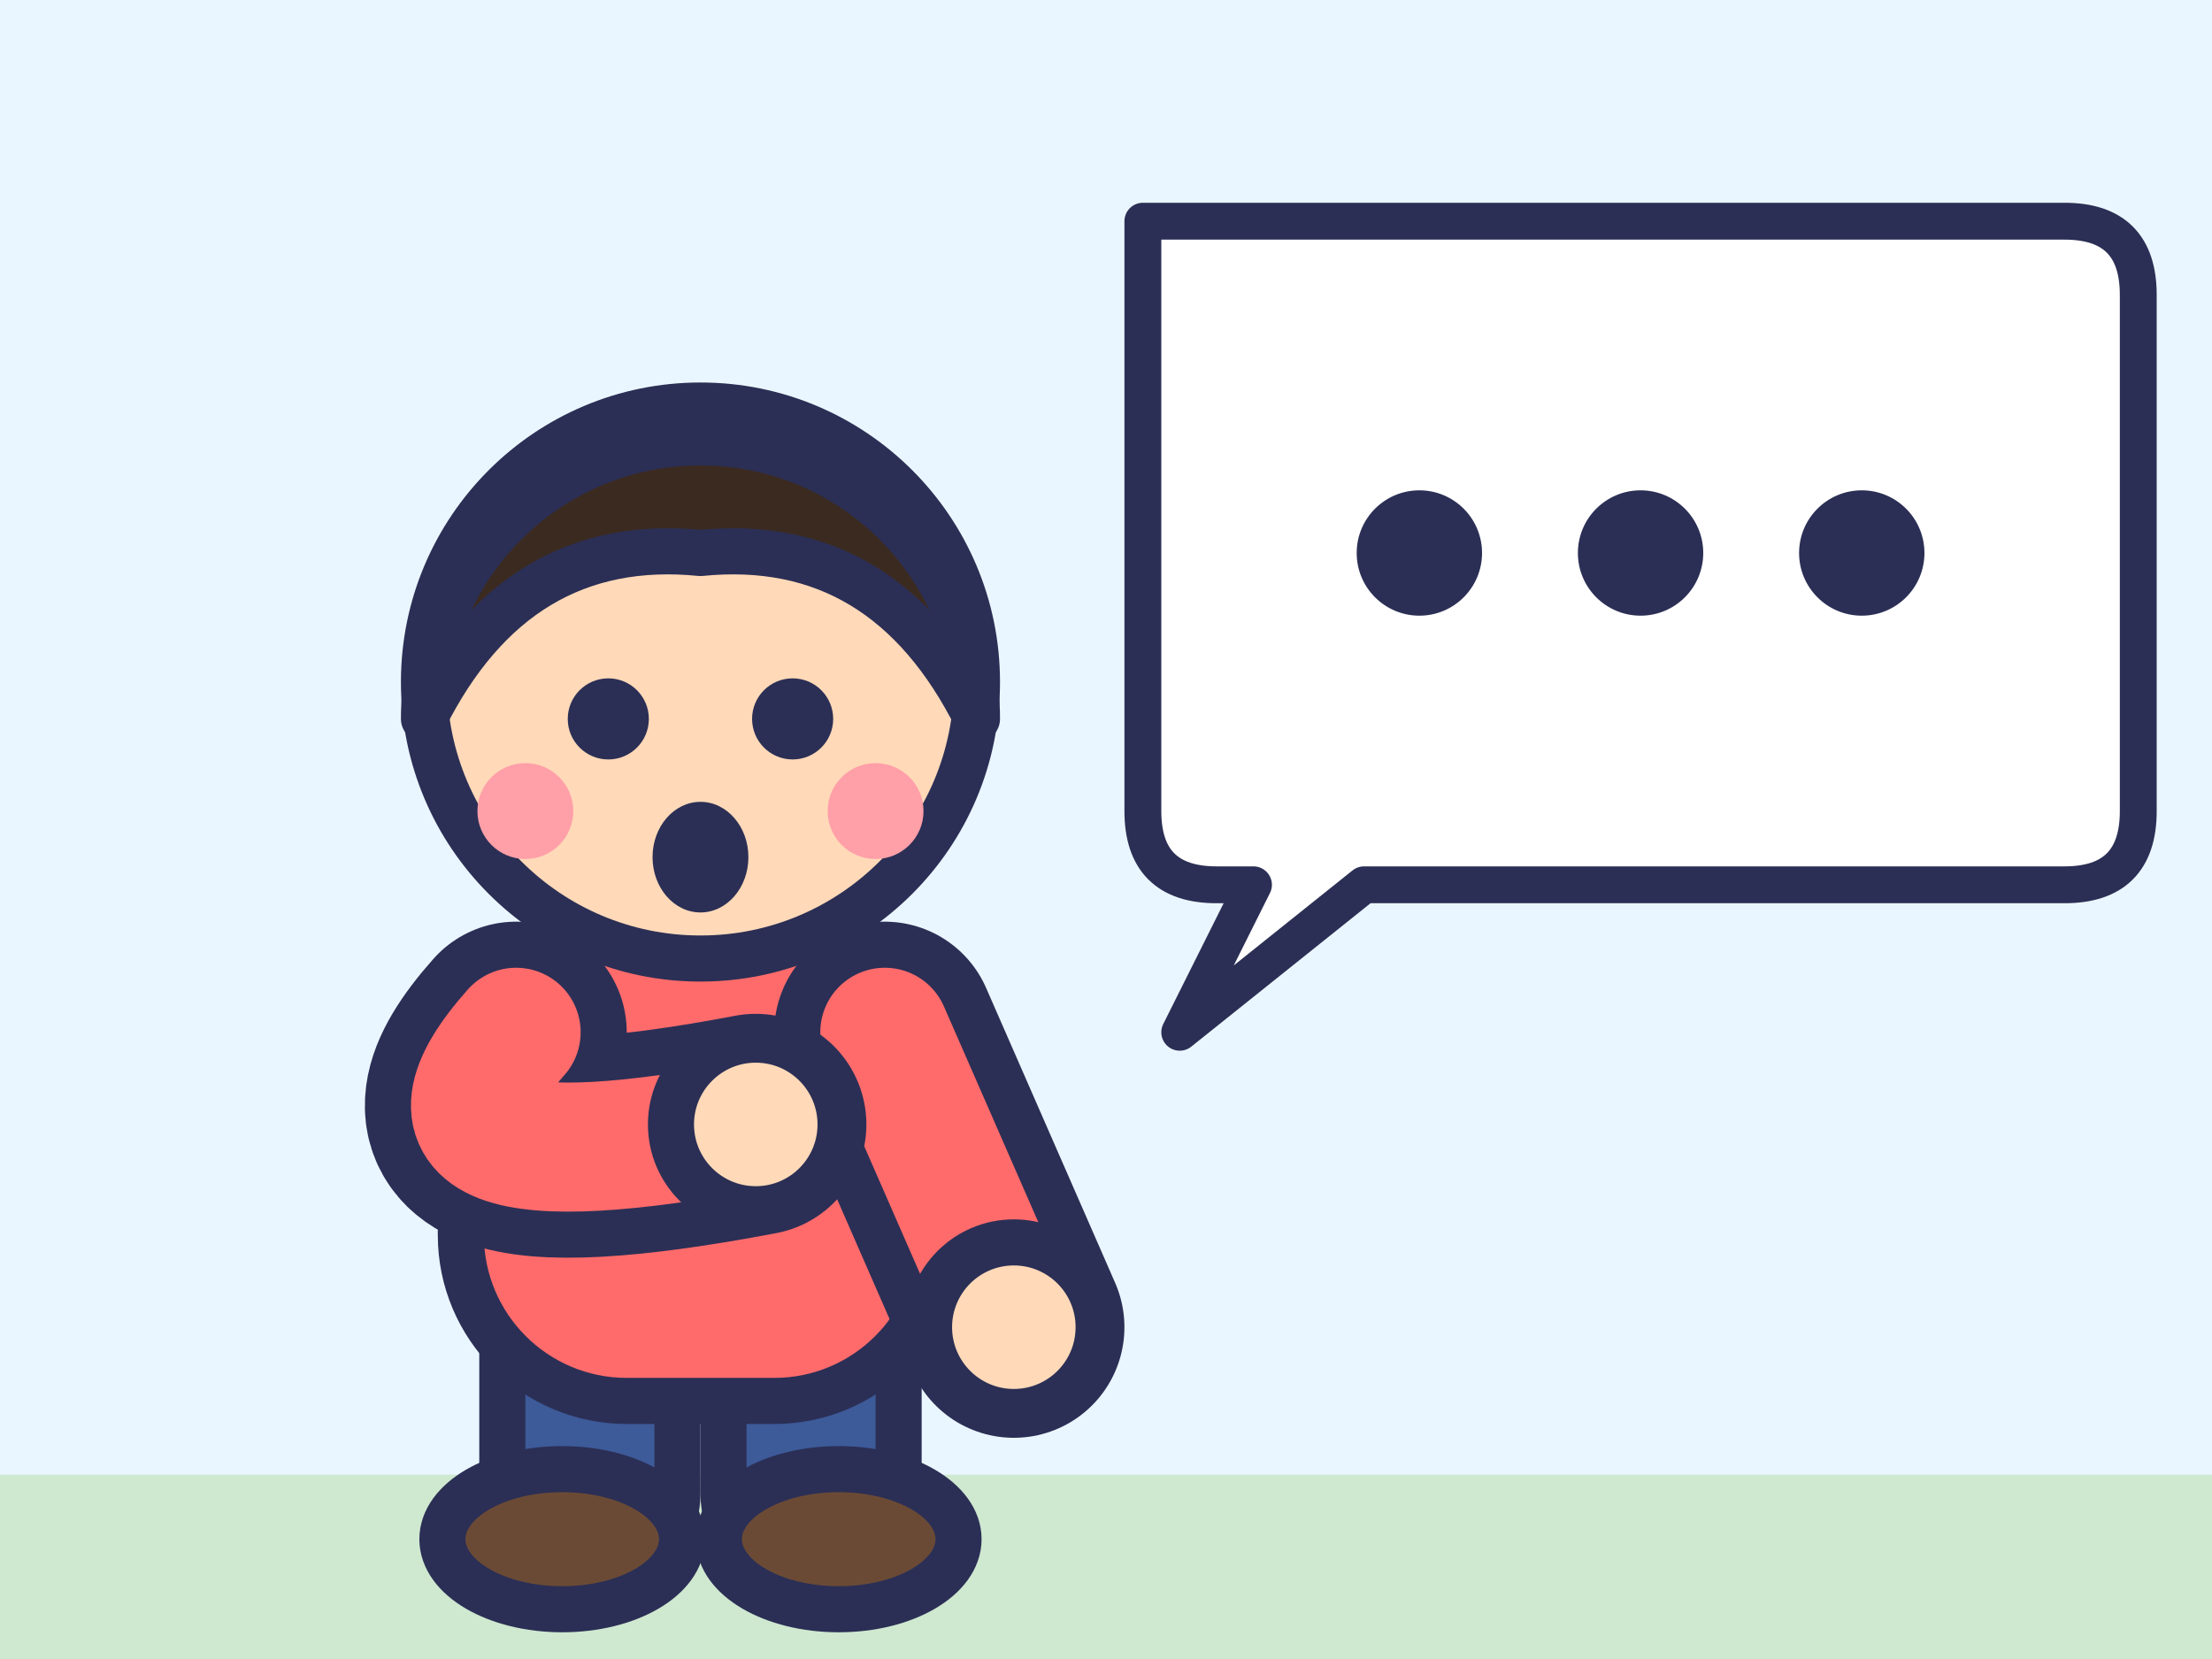
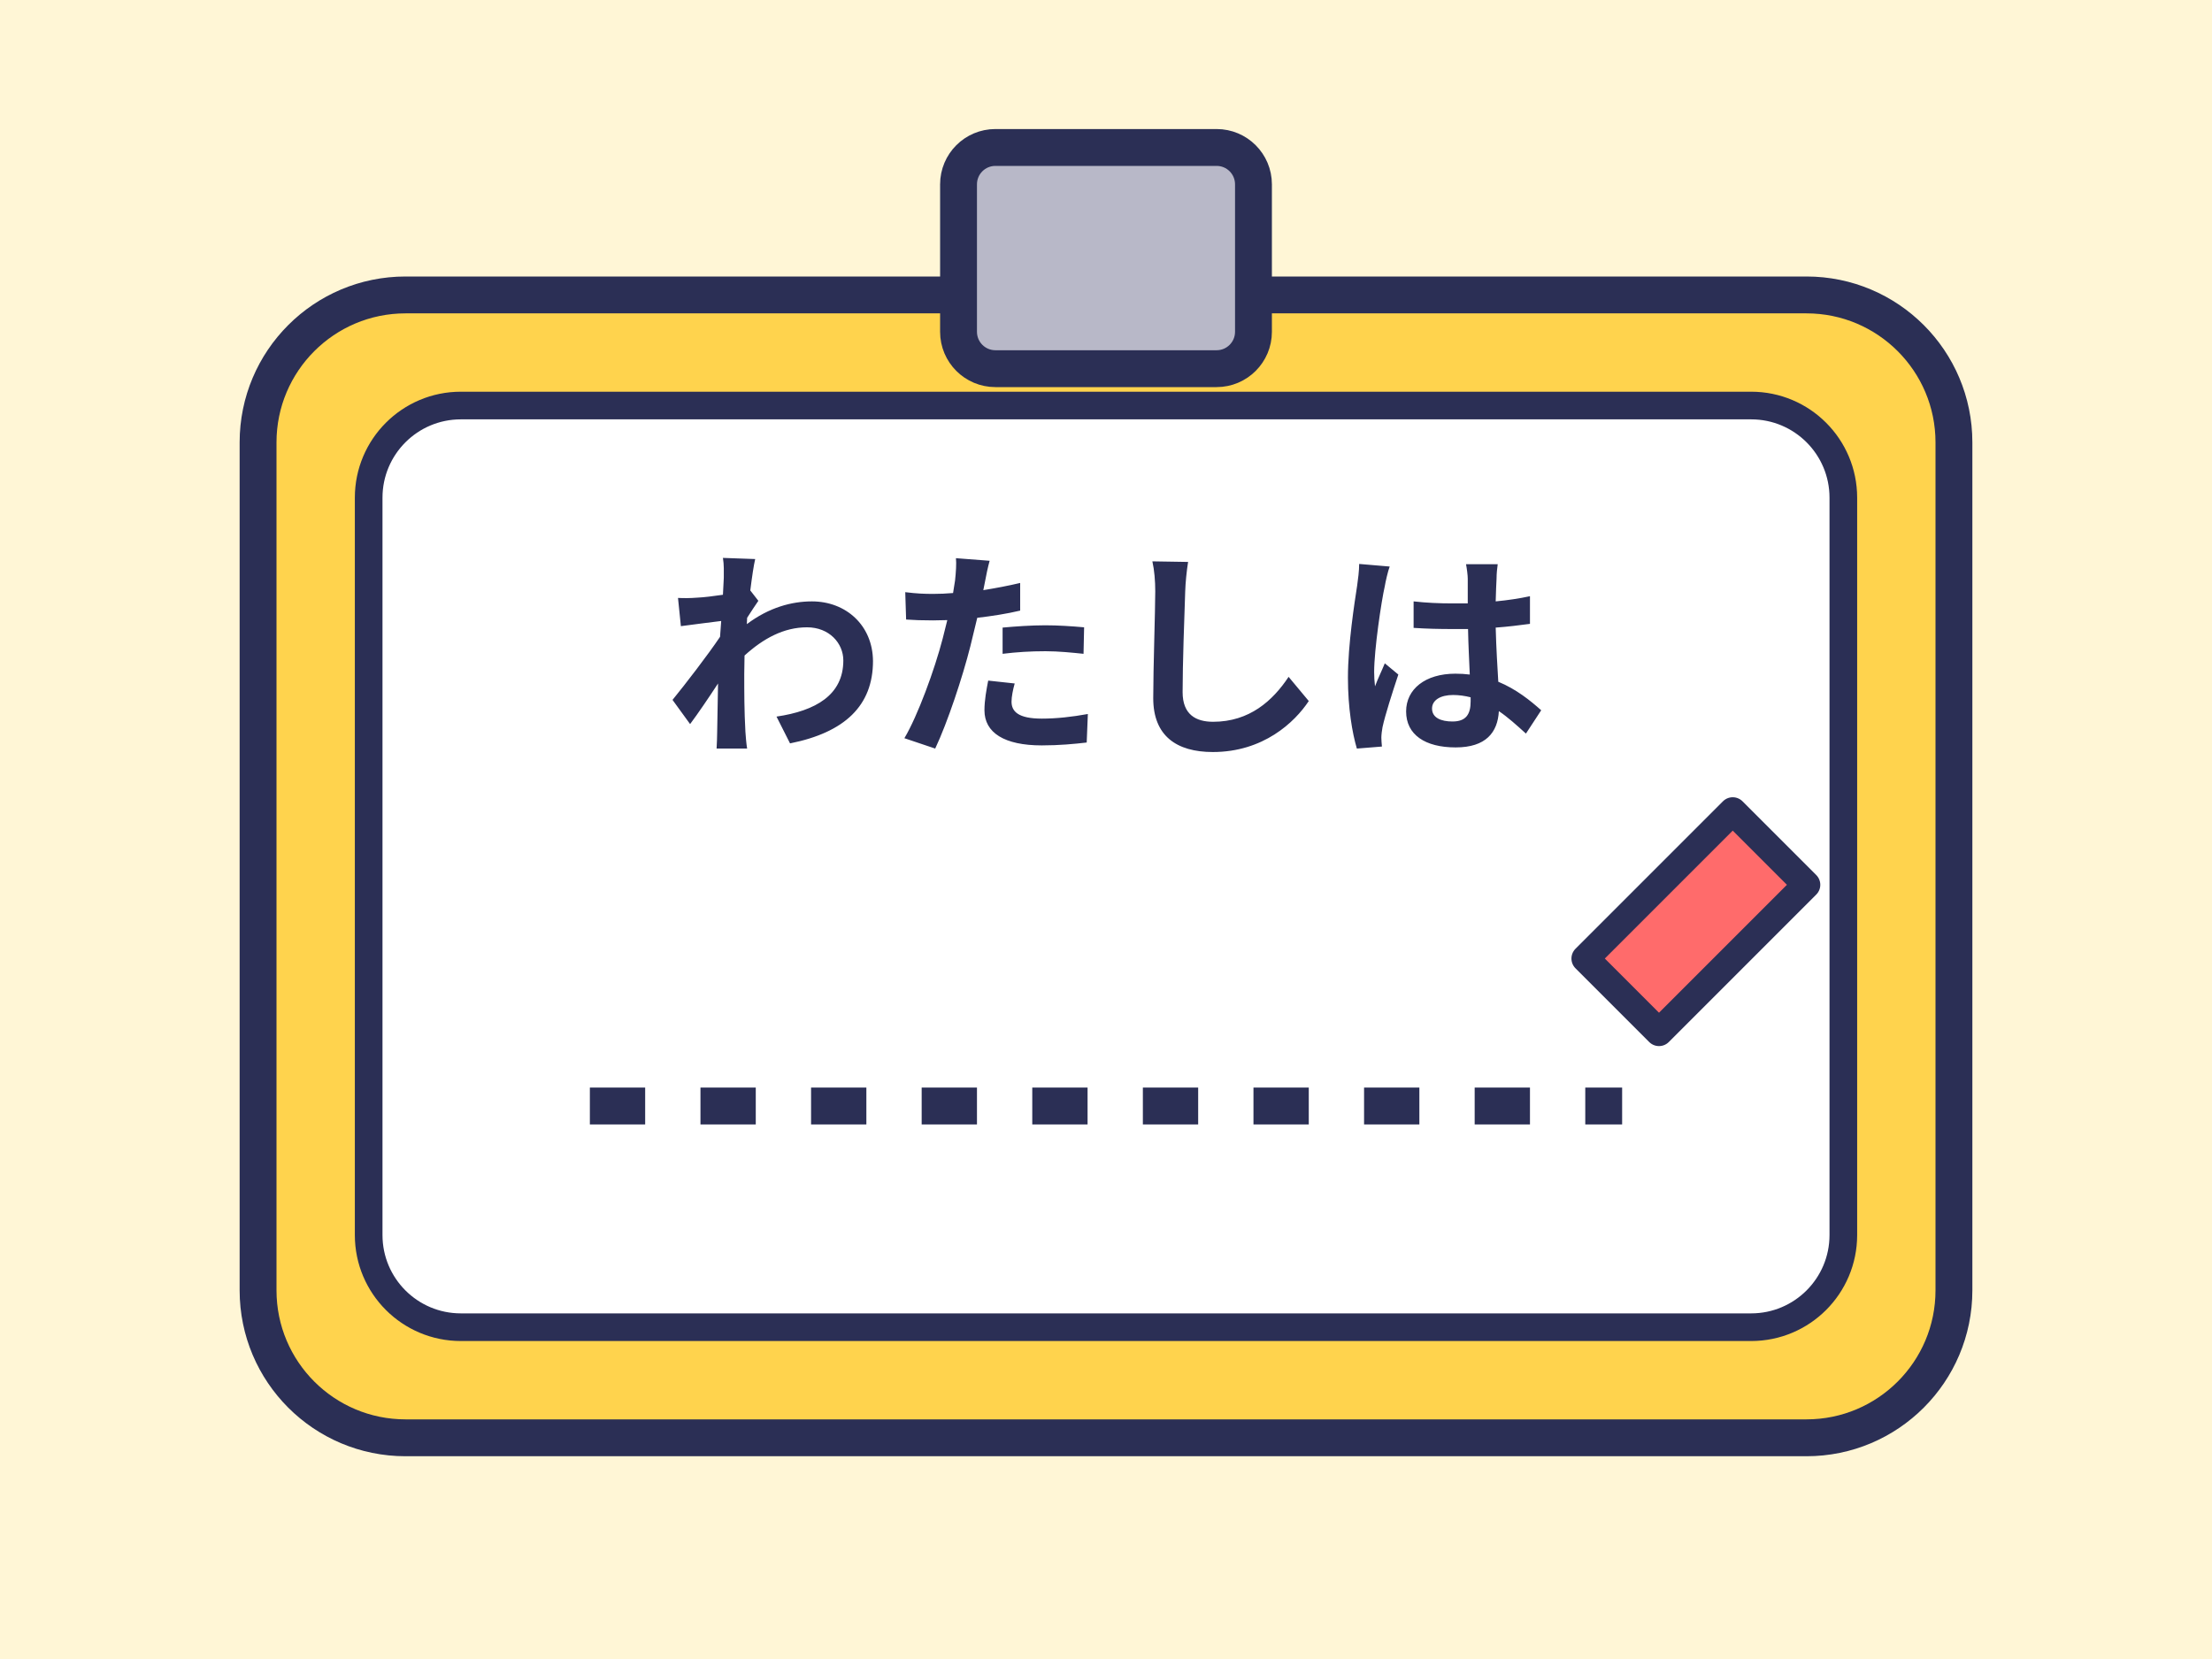
- <svg xmlns="http://www.w3.org/2000/svg" viewBox="0 0 120 90" role="img" aria-label="A child puts a hand on the chest and says: I am ...">
-   <rect width="120" height="90" fill="#eaf6ff" />
-   <rect y="80" width="120" height="10" fill="#cfe8d0" />
-   <g transform="translate(38 87) scale(1.0)">
-     <path d="M-6 -14 L-6 -6" fill="none" stroke="#2b2f55" stroke-width="12.0" stroke-linecap="round" stroke-linejoin="round" />
-     <path d="M-6 -14 L-6 -6" fill="none" stroke="#3d5a99" stroke-width="7" stroke-linecap="round" stroke-linejoin="round" />
-     <path d="M6 -14 L6 -6" fill="none" stroke="#2b2f55" stroke-width="12.0" stroke-linecap="round" stroke-linejoin="round" />
-     <path d="M6 -14 L6 -6" fill="none" stroke="#3d5a99" stroke-width="7" stroke-linecap="round" stroke-linejoin="round" />
-     <ellipse cx="-7.5" cy="-3.5" rx="6.5" ry="3.8" fill="#6b4a35" stroke="#2b2f55" stroke-width="2.5" />
-     <ellipse cx="7.5" cy="-3.5" rx="6.5" ry="3.8" fill="#6b4a35" stroke="#2b2f55" stroke-width="2.5" />
-     <rect x="-13" y="-37" width="26" height="26" rx="9" fill="#ff6b6b" stroke="#2b2f55" stroke-width="2.5" />
-     <g transform="translate(0 -50) rotate(0)">
-       <circle r="15" fill="#ffd9b8" stroke="#2b2f55" stroke-width="2.5" />
-       <path d="M-15 2 A15 15 0 1 1 15 2 Q10 -8 0 -7 Q-10 -8 -15 2Z" fill="#3b2a20" stroke="#2b2f55" stroke-width="2.5" stroke-linejoin="round" />
-       <circle cx="-5" cy="2" r="2.2" fill="#2b2f55" />
-       <circle cx="5" cy="2" r="2.2" fill="#2b2f55" />
-       <circle cx="-9.5" cy="7" r="2.6" fill="#ff9fa8" />
-       <circle cx="9.5" cy="7" r="2.6" fill="#ff9fa8" />
-       <ellipse cx="0" cy="9.5" rx="2.6" ry="3" fill="#2b2f55" />
-     </g>
-     <path d="M10 -31 L17 -15" fill="none" stroke="#2b2f55" stroke-width="12.0" stroke-linecap="round" stroke-linejoin="round" />
-     <path d="M10 -31 L17 -15" fill="none" stroke="#ff6b6b" stroke-width="7" stroke-linecap="round" stroke-linejoin="round" />
-     <circle cx="17" cy="-15" r="4.6" fill="#ffd9b8" stroke="#2b2f55" stroke-width="2.5" />
-     <path d="M-10 -31 Q-18 -22 3 -26" fill="none" stroke="#2b2f55" stroke-width="12.0" stroke-linecap="round" stroke-linejoin="round" />
-     <path d="M-10 -31 Q-18 -22 3 -26" fill="none" stroke="#ff6b6b" stroke-width="7" stroke-linecap="round" stroke-linejoin="round" />
-     <circle cx="3" cy="-26" r="4.6" fill="#ffd9b8" stroke="#2b2f55" stroke-width="2.5" />
-   </g>
-   <path d="M62 12 H112 Q116 12 116 16 V44 Q116 48 112 48 H74 L64 56 L68 48 H66 Q62 48 62 44Z" fill="#fff" stroke="#2b2f55" stroke-width="2" stroke-linejoin="round" />
-   <circle cx="77" cy="30" r="3.4" fill="#2b2f55" />
-   <circle cx="89" cy="30" r="3.4" fill="#2b2f55" />
-   <circle cx="101" cy="30" r="3.4" fill="#2b2f55" />
+ <svg xmlns="http://www.w3.org/2000/svg" viewBox="0 0 120 90" role="img" aria-label="A name tag that says: I am ... with an empty line for your name">
+   <rect width="120" height="90" fill="#fff6d6" />
+   <rect x="14" y="16" width="92" height="62" rx="8" fill="#ffd34d" stroke="#2b2f55" stroke-width="2" />
+   <rect x="20" y="22" width="80" height="50" rx="5" fill="#fff" stroke="#2b2f55" stroke-width="1.5" />
+   <rect x="52" y="8" width="16" height="12" rx="2" fill="#b8b8c8" stroke="#2b2f55" stroke-width="2" />
+   <text x="60" y="40" font-family="Noto Sans JP, Hiragino Sans, Yu Gothic, sans-serif" font-weight="700" text-anchor="middle" font-size="12" fill="#2b2f55">わたしは</text>
+   <path d="M32 60 H88" stroke="#2b2f55" stroke-width="2" stroke-dasharray="3 3" />
+   <path d="M86 52 L94 44 L98 48 L90 56Z" fill="#ff6b6b" stroke="#2b2f55" stroke-width="1.5" stroke-linejoin="round" />
</svg>
